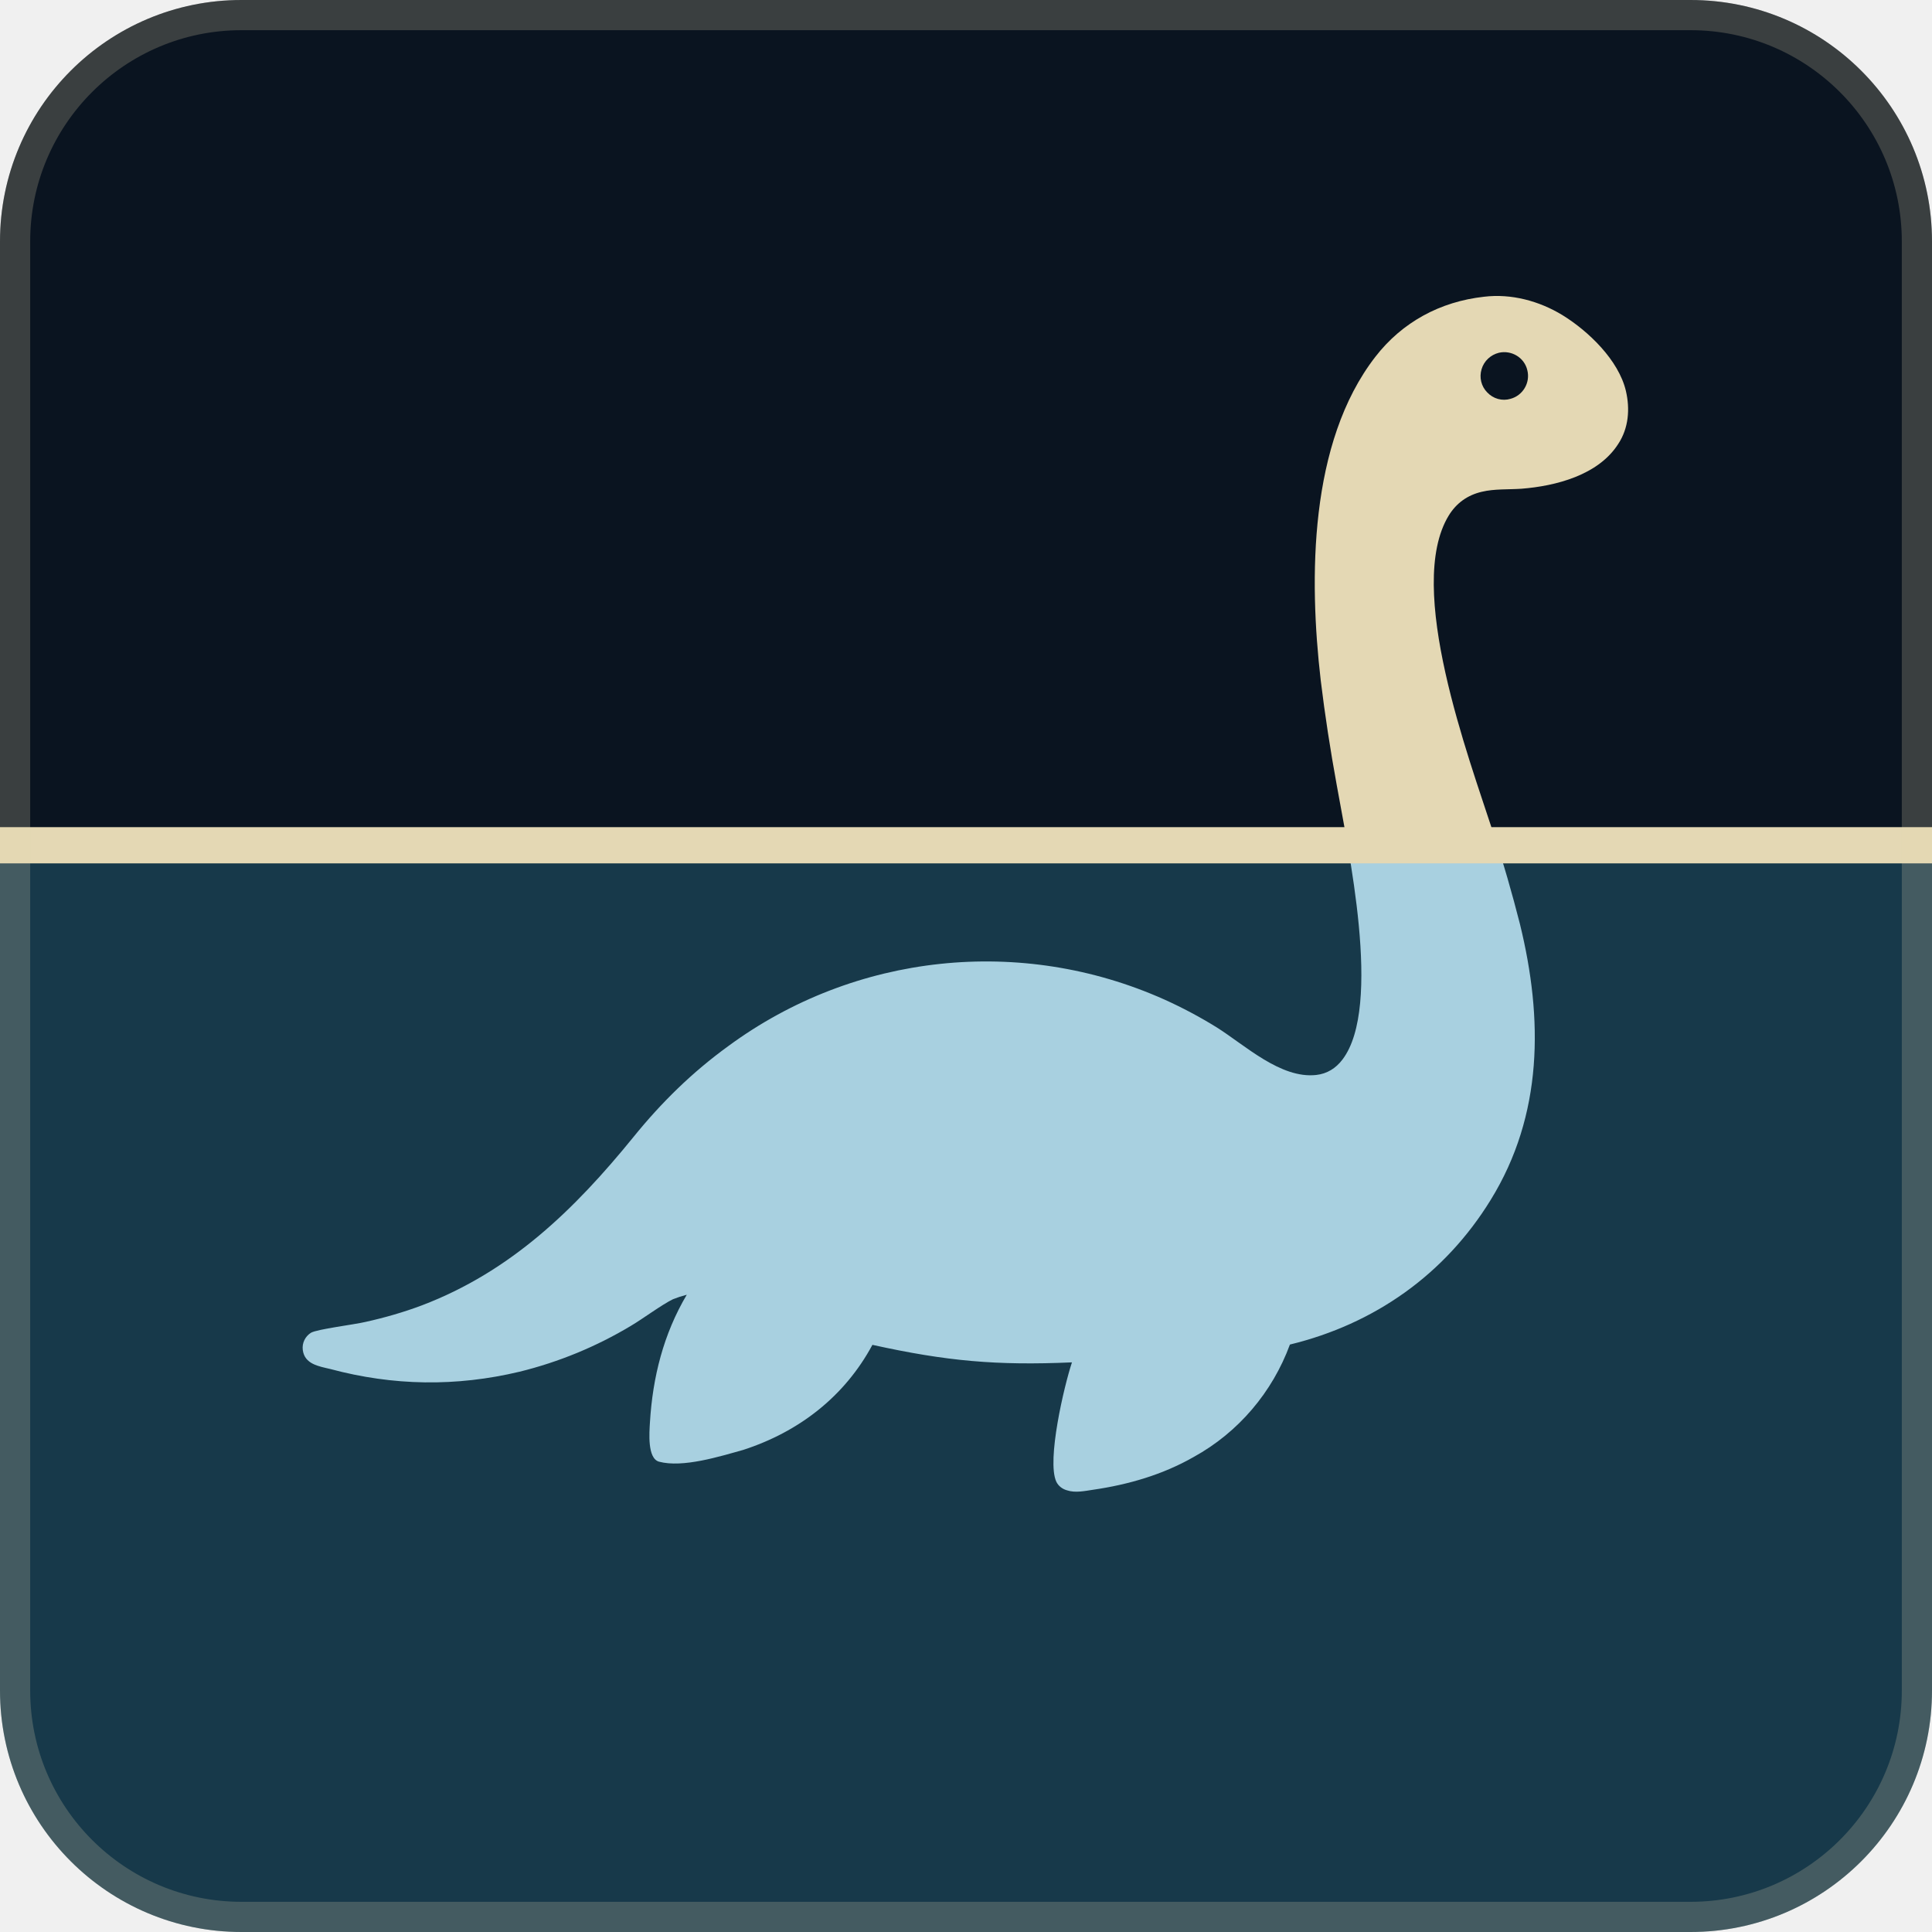
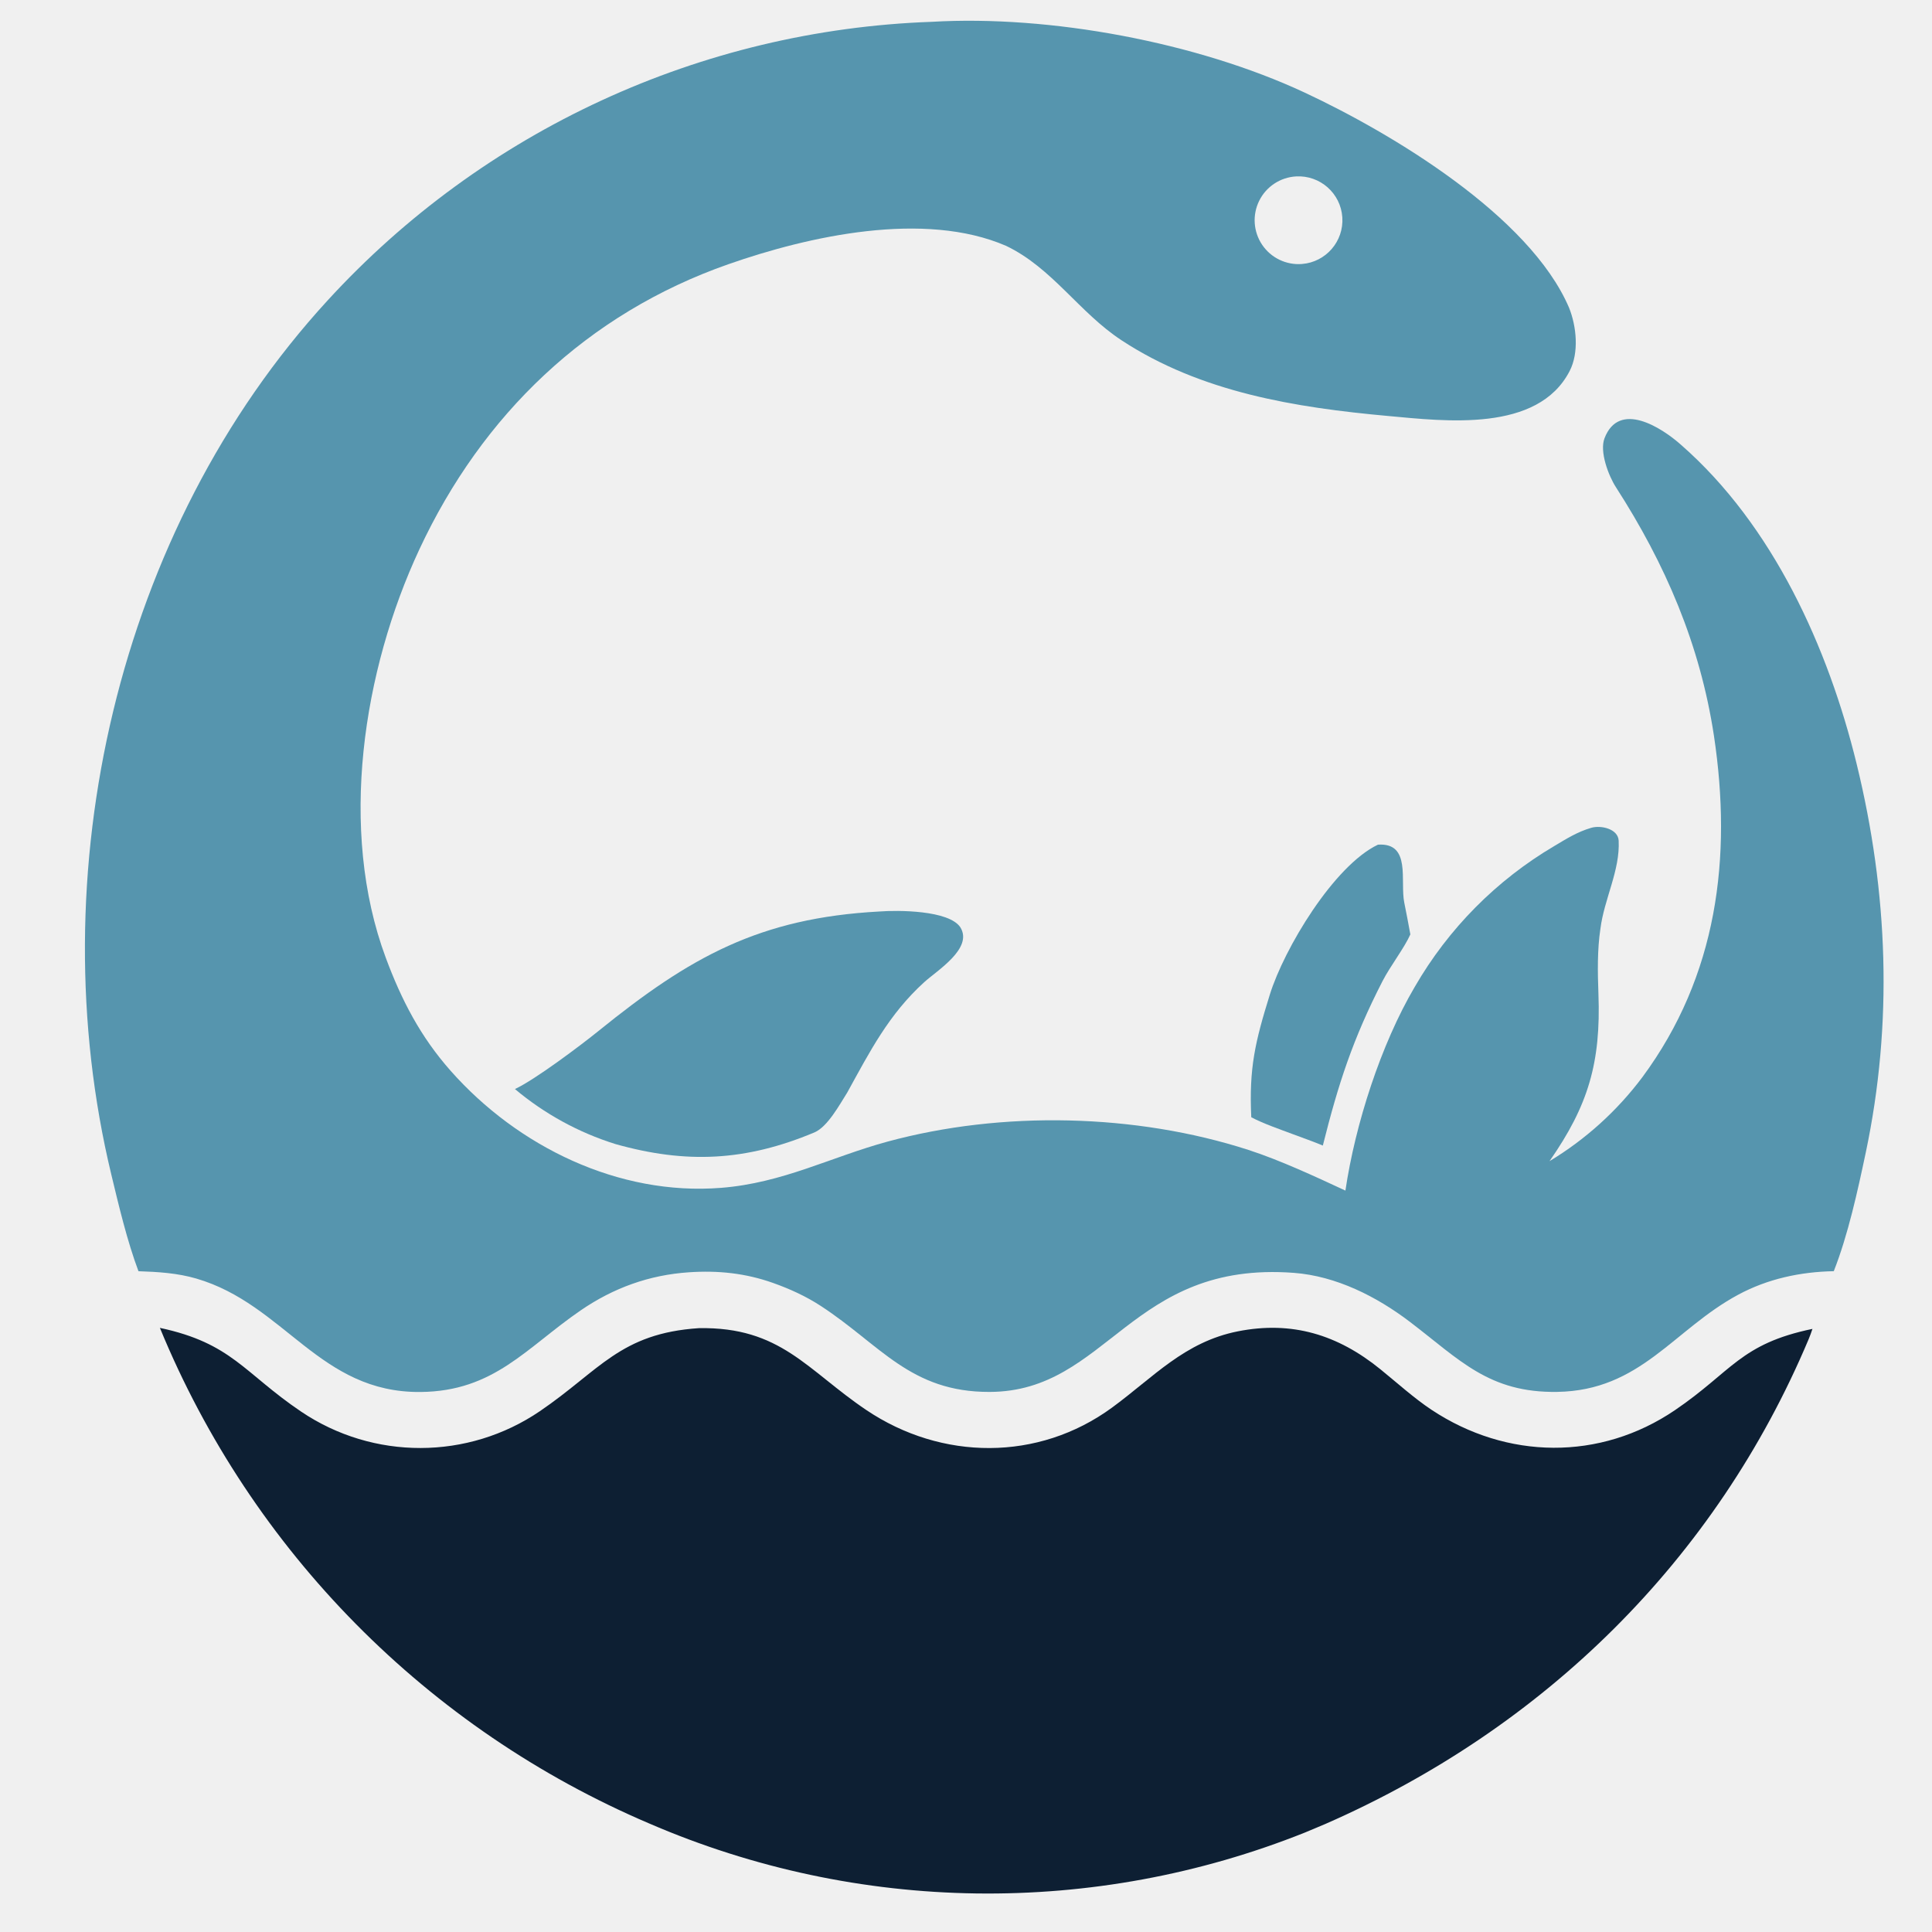
- <svg xmlns="http://www.w3.org/2000/svg" viewBox="0 0 64 64" role="img" aria-labelledby="loch-mark-t">
+ <svg xmlns="http://www.w3.org/2000/svg" viewBox="231 255 1544 1544" role="img" aria-labelledby="loch-ring-t">
  <defs>
-     <clipPath id="loch-mark-tile">
-       <rect width="64" height="64" rx="8" />
-     </clipPath>
-     <clipPath id="loch-mark-dry">
-       <rect width="64" height="28" />
-     </clipPath>
-     <clipPath id="loch-mark-wet">
-       <rect y="28" width="64" height="36" />
-     </clipPath>
-     <g id="loch-mark-n" fill="currentColor">
-       <path d="M49.16 9.83C50.06 9.72 50.99 9.97 51.76 10.44C52.62 10.97 53.62 11.93 53.86 12.95C54 13.55 53.95 14.18 53.61 14.7C52.95 15.74 51.54 16.1 50.4 16.19C49.96 16.22 49.51 16.19 49.09 16.29C48.61 16.4 48.24 16.67 47.99 17.08C46.54 19.46 48.66 25.1 49.46 27.57C49.8 28.57 50.09 29.59 50.35 30.61C51.12 33.75 51.12 36.93 49.38 39.75C47.86 42.22 45.53 43.86 42.73 44.54C42.15 46.12 41.02 47.45 39.55 48.26C38.52 48.85 37.38 49.18 36.21 49.35C35.94 49.39 35.62 49.46 35.35 49.37C35.2 49.33 35.06 49.23 34.99 49.08C34.67 48.38 35.25 45.91 35.51 45.13C33.01 45.24 31.35 45.09 28.9 44.55C27.98 46.26 26.47 47.43 24.62 48.03C23.83 48.25 22.62 48.63 21.83 48.42C21.44 48.31 21.51 47.45 21.53 47.12C21.62 45.62 21.98 44.19 22.75 42.89C22.56 42.94 22.47 42.97 22.29 43.04C21.92 43.22 21.29 43.69 20.9 43.92C19.75 44.61 18.51 45.12 17.21 45.44C15.11 45.94 13.03 45.91 10.94 45.35C10.56 45.26 10.09 45.19 10.03 44.72C10 44.49 10.11 44.27 10.3 44.15C10.5 44.03 11.73 43.88 12.11 43.79C12.74 43.65 13.37 43.47 13.98 43.24C16.92 42.12 19.03 40.07 20.98 37.67C21.91 36.52 22.93 35.52 24.13 34.65C28.32 31.57 33.83 30.99 38.57 33.11C39.17 33.38 39.75 33.69 40.3 34.03C41.24 34.62 42.42 35.74 43.6 35.61C43.96 35.57 44.25 35.39 44.47 35.1C45.81 33.34 44.64 28.06 44.28 26C44.07 24.85 43.89 23.69 43.75 22.53C43.36 19.16 43.36 14.66 45.56 11.82C46.45 10.67 47.71 9.99 49.16 9.83z" />
+     <mask id="loch-ring-eye" maskUnits="userSpaceOnUse" x="0" y="0" width="2048" height="2048">
+       <rect width="2048" height="2048" fill="#fff" />
+       <path fill="#000" d="M 1266.86 395.984 C 1286.04 394.95 1302.48 409.529 1303.75 428.691 C 1305.02 447.854 1290.64 464.473 1271.49 465.975 C 1258.9 466.963 1246.75 461.102 1239.68 450.631 C 1232.61 440.16 1231.72 426.697 1237.35 415.386 C 1242.97 404.075 1254.25 396.664 1266.86 395.984 z" />
+     </mask>
+   </defs>
+   <g mask="url(#loch-ring-eye)">
+     <g fill="#5695AE">
+       <path d="M 975.56 272.441 C 1070.11 266.888 1187.48 288.765 1273.7 329.008 C 1342.61 361.172 1453.4 427.277 1484.93 500.892 C 1490.96 515.879 1492.98 536.815 1485.45 551.454 C 1460 600.89 1385.9 591.59 1340.42 587.453 C 1266.1 580.691 1190.77 568.615 1127.27 526.923 C 1093.28 504.604 1072.1 469.251 1035.08 451.491 C 969.554 423.141 877.38 443.642 813.054 466.171 C 700.226 505.686 616.326 586.483 566.171 693.983 C 520.988 790.825 501.269 918.154 539.299 1020.41 C 551.847 1054.15 566.893 1083.34 591.146 1110.76 C 644.733 1171.35 725.32 1210.74 807.19 1204.3 C 856.687 1200.41 894.874 1179.68 940.344 1167.33 C 1031.75 1142.51 1138.63 1144.88 1228.7 1173.98 C 1253.72 1182.07 1282.37 1195.39 1306.22 1206.49 C 1314.01 1153.7 1334.53 1089.66 1361.62 1043.71 C 1388.49 997.159 1426.95 958.351 1473.26 931.056 C 1483.04 925.23 1491.64 919.766 1502.75 916.543 C 1510.44 914.315 1524.11 917.363 1524.59 926.817 C 1525.8 950.539 1513.01 973.438 1510.01 997.198 C 1507.47 1013.86 1507.78 1032.34 1508.42 1049.2 C 1510.48 1104.14 1500.33 1138.52 1469.32 1182.97 C 1498.15 1165.59 1523.35 1142.8 1543.53 1115.86 C 1603.48 1034.8 1615.38 940.317 1600.73 842.969 C 1589.64 770.029 1561.96 705.78 1522.38 644.324 C 1516.43 635.091 1509.19 615.958 1513.27 605.288 C 1524.88 574.896 1558.75 596.513 1574.53 610.578 C 1647.94 674.896 1692.11 772.639 1714.85 865.788 C 1739.93 968.502 1743.91 1072.6 1722.07 1176.07 C 1715.59 1206.75 1707.93 1241.92 1696.5 1270.9 C 1669.74 1271.41 1643.65 1277.01 1620.01 1289.76 C 1568.37 1317.62 1542.21 1366.29 1475.52 1367.36 C 1420.91 1368.24 1397.59 1341.73 1357.71 1311.36 C 1331.18 1291.15 1298.83 1274.8 1265.14 1272.24 C 1134.36 1262.32 1116.57 1367.04 1021.97 1367.39 C 958.523 1367.63 934.588 1329.71 886.882 1298.62 C 875.065 1290.92 862.148 1285.04 848.879 1280.32 C 826.812 1272.47 804.798 1270.19 781.505 1271.78 C 749.785 1273.93 721.298 1284.24 695.056 1302.23 C 651.499 1332.1 625.923 1366.92 567.008 1367.44 C 486.284 1368.15 458.671 1297.43 387.865 1276.78 C 372.779 1272.38 357.288 1271.44 341.666 1270.92 C 332.633 1246.87 325.978 1218.7 319.956 1193.68 C 262.218 953.806 324.117 678.925 492.749 495.17 C 617.317 359.2 791.271 278.952 975.56 272.441 z" />
+       <path d="M 933.738 983.442 C 948.486 982.31 989.245 982.347 998.445 996.016 C 1008.98 1012.82 979.972 1030.52 969.628 1039.91 C 941.314 1065.61 926.141 1095.38 908.086 1128.15 C 902.122 1137.51 892.467 1155.57 881.746 1160.05 C 826.973 1182.96 779.523 1185.29 722.643 1169.25 C 693.297 1160.04 666.065 1145.11 642.517 1125.33 C 658.535 1117.93 695.515 1090.09 709.383 1078.86 C 782.383 1019.78 837.906 988.62 933.738 983.442 z" />
+       <path d="M 1332.21 930.04 C 1359.05 928.191 1349.74 959.185 1353.26 976.392 C 1354.99 984.789 1356.55 993.32 1358.11 1001.75 C 1353.32 1012.62 1342.05 1027.03 1335.84 1039.15 C 1312.07 1085.51 1300.6 1120.93 1288.17 1170.49 C 1280.73 1167.37 1271.91 1164.29 1264.26 1161.42 C 1254.04 1157.57 1240.37 1152.88 1230.98 1147.87 C 1229.12 1108.48 1234.1 1087.54 1245.79 1049.92 C 1257.24 1013.07 1296.97 946.848 1332.21 930.04 z" />
    </g>
-   </defs>
-   <g clip-path="url(#loch-mark-tile)">
-     <rect width="64" height="28" fill="#0A1420" />
-     <rect y="28" width="64" height="36" fill="#17394A" />
-     <use href="#loch-mark-n" color="#E4D8B4" clip-path="url(#loch-mark-dry)" />
-     <use href="#loch-mark-n" color="#A8D0E0" clip-path="url(#loch-mark-wet)" />
-     <path d="M49.7 11.88C50.01 11.81 50.33 12 50.4 12.31C50.48 12.62 50.29 12.94 49.98 13.02C49.78 13.08 49.56 13.02 49.41 12.86C49.26 12.71 49.21 12.49 49.27 12.29C49.33 12.08 49.5 11.93 49.7 11.88z" fill="#0A1420" stroke="#0A1420" stroke-width="0.4" />
-     <rect y="27.4" width="64" height="1.2" fill="#E4D8B4" />
+     <path fill="#0D1F33" d="M 789.538 1316.42 C 854.977 1315.29 875.797 1349.83 923.314 1381.84 C 983.433 1422.33 1060.81 1423.05 1119.73 1379.9 C 1152.85 1355.63 1177.64 1327.41 1220.29 1318.96 C 1263.5 1310.4 1300.08 1321.64 1334.04 1349.18 C 1347.14 1359.81 1361.2 1372.5 1375.06 1381.69 C 1435.14 1421.51 1509.71 1422.64 1569.61 1381.94 C 1615.16 1350.98 1621.81 1328.98 1679.46 1317.01 C 1678.55 1319.73 1677.55 1322.55 1676.44 1325.19 C 1602.04 1502.03 1464.71 1636.22 1290.25 1712.63 C 1284.78 1714.97 1279.3 1717.27 1273.8 1719.54 C 1105.17 1786.91 916.652 1784.31 749.949 1712.32 C 572.607 1636.76 432.102 1494.48 358.784 1316.2 C 416.387 1328.5 425.794 1352.13 471.537 1383.04 C 529.297 1422.07 605.033 1421.88 662.487 1382.76 C 710.256 1350.23 726.601 1320.57 789.538 1316.42 z" />
  </g>
-   <rect x=".5" y=".5" width="63" height="63" rx="7.5" fill="none" stroke="#E4D8B4" stroke-opacity=".22" />
</svg>
